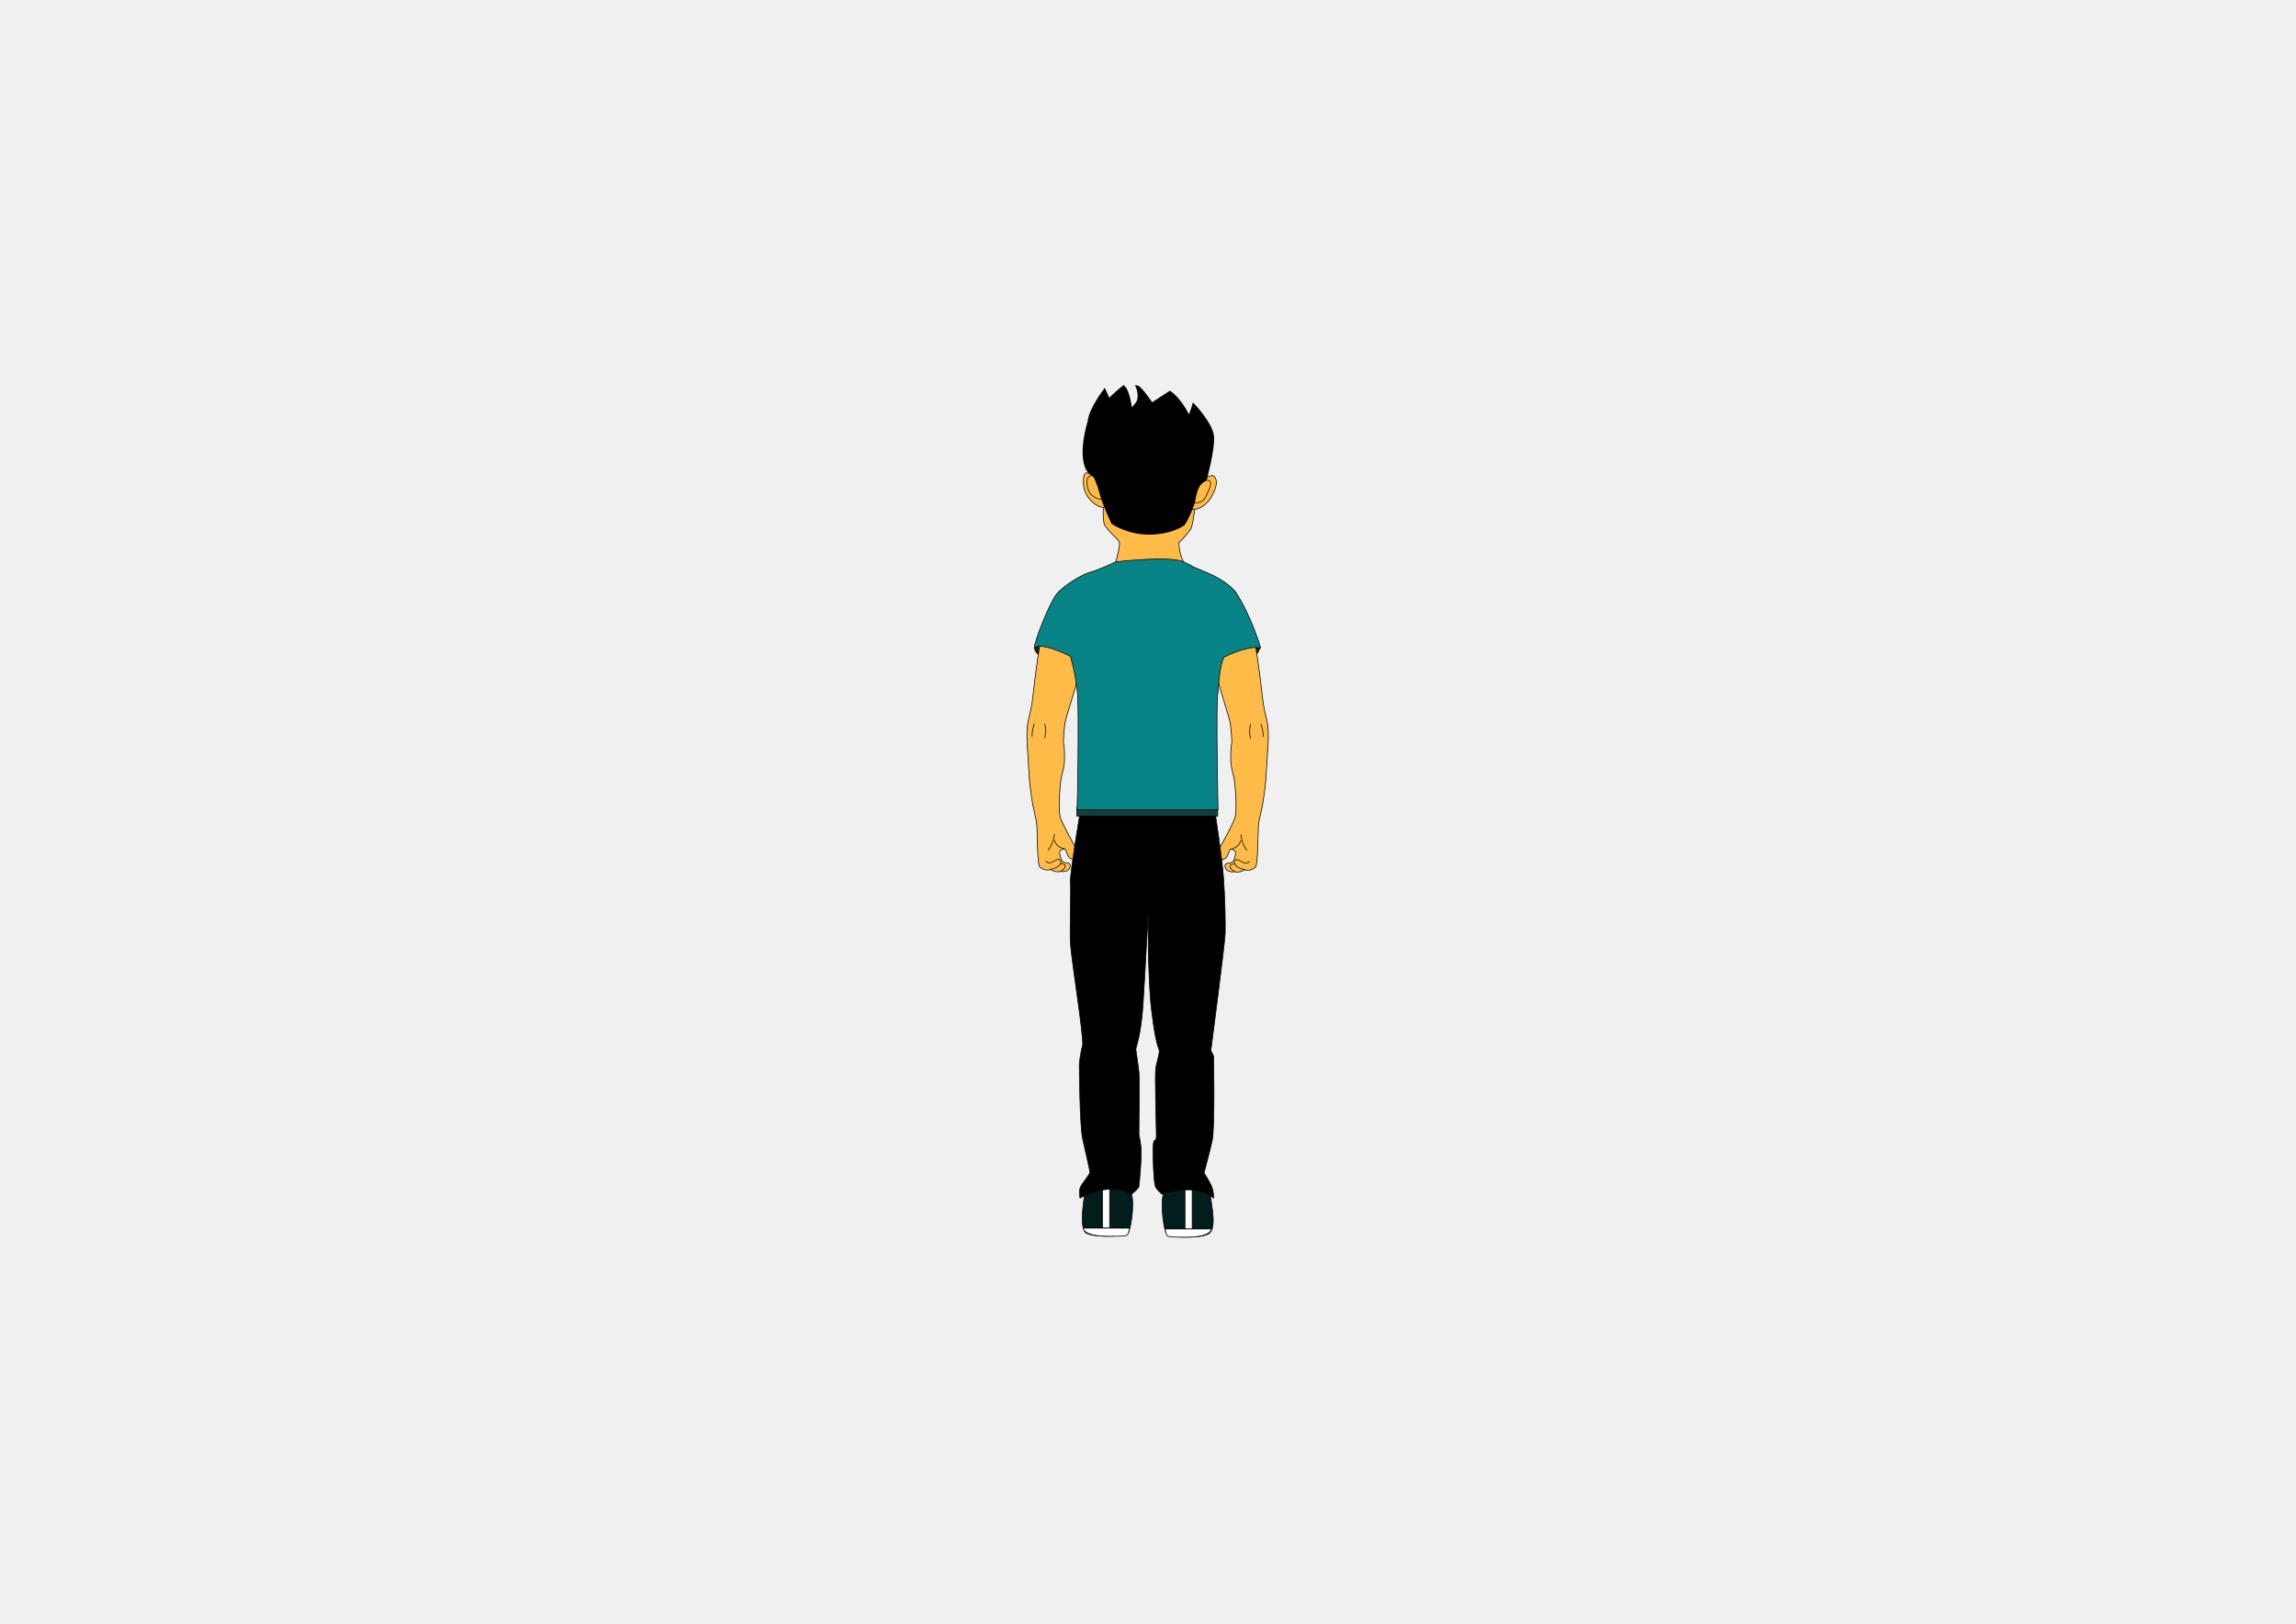
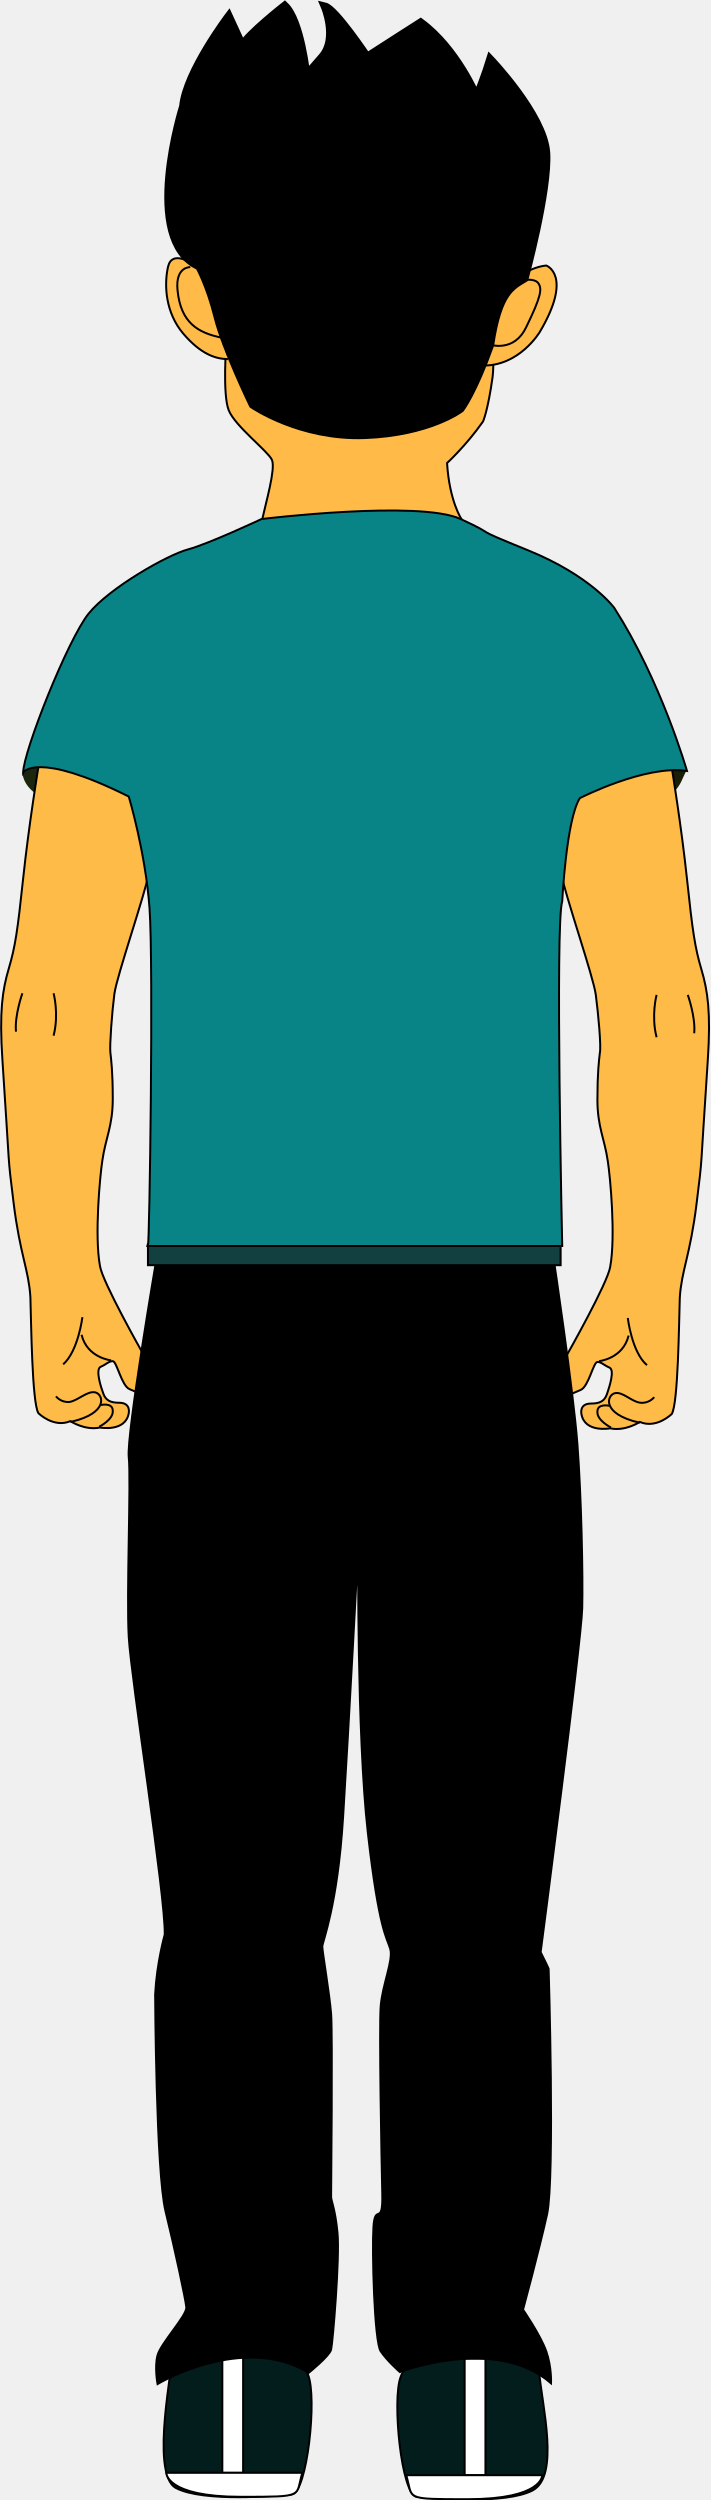
- <svg xmlns="http://www.w3.org/2000/svg" version="1.1" id="图层_1" x="0px" y="0px" width="841.89px" height="595.28px" viewBox="0 0 841.89 595.28" enable-background="new 0 0 841.89 595.28" xml:space="preserve">
+ <svg xmlns="http://www.w3.org/2000/svg" version="1.1" id="图层_1" x="0px" y="0px" viewBox="477.4 164.8 88.8 312.6" enable-background="new 477.4 164.8 88.8 312.6" xml:space="preserve">
  <g>
-     <path fill="#FFBA48" stroke="#000000" stroke-width="0.25" stroke-miterlimit="10" d="M404.669,183.963   c0,0-0.521,6.403,0.343,8.403s4.863,5.125,5.363,6.25s-0.75,5.5-1.25,7.375s24.875,2,24.875,0c0,0-1.5-2.25-1.75-7   c0,0,2.395-2.184,4.465-5.184c0,0,0.59-1.331,1.16-5.566c0.22-1.629,0-4.875,0-4.875" />
-     <path fill="#FFBA48" stroke="#000000" stroke-width="0.25" stroke-miterlimit="10" d="M401.333,174.491   c-0.771-0.438-3.413-2.334-3.873,0s-0.334,5.667,1.937,8.334s4.127,3.19,5.615,3.241" />
-     <path fill="#FFBA48" stroke="#000000" stroke-width="0.25" stroke-miterlimit="10" d="M442.19,175.105c0,0,1.274-0.717,2.503-0.756   c0,0,3.424,1.214-0.758,8.267c0,0-2.631,4.434-7.269,4.193" />
-     <polyline fill="#FFBA48" points="442.19,175.105 436.667,175.105 437.972,186.062  " />
-     <path fill="none" stroke="#000000" stroke-width="0.25" stroke-miterlimit="10" d="M400.182,174.446c0,0-1.893-0.149-1.605,2.862   c0.396,4.148,2.553,5.262,5.392,5.867" />
-     <path fill="none" stroke="#000000" stroke-width="0.25" stroke-miterlimit="10" d="M437.667,184.157c0,0,2.981,0.997,4.523-2.166   c1.889-3.875,1.977-4.833,1.503-5.5c-0.498-0.701-2.431-0.5-4.692,0.333" />
-     <path stroke="#000000" stroke-miterlimit="10" d="M407.957,191.687c0,0,5.918,4.053,14.043,3.804s12-3.333,12-3.333   s1.574-2.073,3.667-8c1-6.667,2.666-7.333,4.333-8.333c0,0,3.001-11,2.667-15.667s-7-11.667-7-11.667S437,150.824,436,153.157   c0,0-2.55-6.005-7-9.333c0,0-4.667,3-6.667,4.333c0,0-4-6-5.333-6.333c0,0,1.667,4-0.333,6.333s-2,2.333-2,2.333l0,0   c0,0-0.665-6.791-2.667-8.667c0,0-4.666,3.667-5.333,5L405,143.157c0,0-5.333,7-5.667,11.333c0,0-5.334,16.667,2,20   c0,0,1.334,2.333,2.334,6.333S407.957,191.687,407.957,191.687z" />
-     <path fill="#1B260E" d="M379.25,237.616c0,0-0.125,1.563,1.938,2.875c0,0,0.026-3.356,0-3.529   C381,235.741,379.25,237.616,379.25,237.616z" />
-     <path fill="#1A1D08" d="M462.25,237.491c-0.625,1.188-0.563,1.625-1.5,2.563c0,0-0.502-1.661-0.313-2.674L462.25,237.491z" />
-     <path fill="#FFBB48" stroke="#000000" stroke-width="0.25" stroke-miterlimit="10" d="M381.188,236.962   c0,0-1.188,7.349-1.938,13.939s-1,8.59-1.75,11.34s-1.19,5.363-0.804,11.356c0.963,14.904,0.595,11.394,1.449,17.894   s1.944,8.351,2.078,11.75c0.121,3.083,0.175,13.25,0.976,14.5c0,0,1.884,1.868,3.968,1c0,0,1.834,1.25,3.667,0.75   c0,0,3.166,0.563,3.579-1.833c0,0,0.337-1.292-1.246-1.334c-1.054-0.027-1.667-0.334-2-1.166c-0.333-0.834-1-3-0.333-3.334   c0.667-0.333,1-0.666,1.5-0.666s1.126,3.114,2.079,3.5c0.953,0.385,2.003,1,2.462,0.666c0.459-0.333-0.793-5.129-0.793-5.129   s-5.063-8.97-5.415-10.954c-0.667-3.753,0.04-11.264,0.334-13.249c0.415-2.806,1.289-4.31,1.333-7.729   c0.044-3.444-0.166-4.937-0.333-5.771s0.167-5,0.5-7.333s3.785-12.333,4.476-15.833S394.208,230.597,381.188,236.962z" />
-     <path fill="none" stroke="#000000" stroke-width="0.25" stroke-miterlimit="10" d="M379.25,265.326c0,0-1,2.833-0.75,4.75" />
-     <path fill="none" stroke="#000000" stroke-width="0.25" stroke-miterlimit="10" d="M383.083,265.326c0,0,0.666,2.583,0,5.333" />
-     <path fill="none" stroke="#000000" stroke-width="0.25" stroke-miterlimit="10" d="M383.417,315.657c0,0,0.582,0.833,1.666,0.667   c1.084-0.167,2.167-1.417,3.167-1.25c1,0.166,1.75,2.584-3.083,3.667" />
-     <path fill="none" stroke="#000000" stroke-width="0.25" stroke-miterlimit="10" d="M388.936,316.774c0,0,1.563-0.368,1.647,0.716   c0.084,1.083-1.749,2.001-1.749,2.001" />
-     <path fill="none" stroke="#000000" stroke-width="0.25" stroke-miterlimit="10" d="M386.667,305.74c0,0-0.5,4.25-2.417,5.916" />
-     <path fill="none" stroke="#000000" stroke-width="0.25" stroke-miterlimit="10" d="M390.334,311.158c0,0-3-0.252-3.667-3.168" />
-     <path fill="#FFBB48" stroke="#000000" stroke-width="0.25" stroke-miterlimit="10" d="M460.429,237.067   c0,0,1.188,7.349,1.938,13.939s1,8.59,1.75,11.34s1.19,5.363,0.804,11.356c-0.963,14.904-0.595,11.394-1.449,17.894   s-1.944,8.351-2.078,11.75c-0.121,3.084-0.175,13.25-0.976,14.5c0,0-1.884,1.869-3.968,1c0,0-1.834,1.25-3.667,0.75   c0,0-3.166,0.563-3.579-1.833c0,0-0.337-1.292,1.246-1.333c1.054-0.027,1.667-0.334,2-1.167s1-2.999,0.333-3.333   s-1-0.667-1.5-0.667s-1.126,3.114-2.079,3.5s-2.003,1.001-2.462,0.667s0.793-5.129,0.793-5.129s5.063-8.971,5.415-10.955   c0.667-3.753-0.04-11.263-0.334-13.249c-0.415-2.806-1.289-4.31-1.333-7.729c-0.044-3.444,0.166-4.937,0.333-5.771   s-0.167-5-0.5-7.333s-3.785-12.333-4.476-15.833S447.408,230.702,460.429,237.067z" />
-     <path fill="none" stroke="#000000" stroke-width="0.25" stroke-miterlimit="10" d="M462.366,265.431c0,0,1,2.833,0.75,4.75" />
-     <path fill="none" stroke="#000000" stroke-width="0.25" stroke-miterlimit="10" d="M458.533,265.431c0,0-0.666,2.583,0,5.333" />
-     <path fill="none" stroke="#000000" stroke-width="0.25" stroke-miterlimit="10" d="M458.199,315.762c0,0-0.582,0.834-1.666,0.667   s-2.167-1.417-3.167-1.25s-1.75,2.584,3.083,3.667" />
-     <path fill="none" stroke="#000000" stroke-width="0.25" stroke-miterlimit="10" d="M452.681,316.879c0,0-1.563-0.367-1.647,0.716   s1.749,2.001,1.749,2.001" />
-     <path fill="none" stroke="#000000" stroke-width="0.25" stroke-miterlimit="10" d="M454.949,305.845c0,0,0.5,4.251,2.417,5.917" />
-     <path fill="none" stroke="#000000" stroke-width="0.25" stroke-miterlimit="10" d="M451.282,311.263c0,0,3-0.251,3.667-3.168" />
-     <path fill="#031C1C" stroke="#000000" stroke-width="0.25" stroke-miterlimit="10" d="M397.625,437.241   c0.75-1.75-2.625,13.125,0.75,14.875s12.625,1,14.5,0.75s3.236-12.222,2-15C411.667,430.658,397.625,437.241,397.625,437.241z" />
-     <rect x="404.25" y="435.689" fill="#FFFFFF" stroke="#000000" stroke-width="0.25" stroke-miterlimit="10" width="2.625" height="14.552" />
-     <path fill="#FFFFFF" stroke="#000000" stroke-width="0.25" stroke-miterlimit="10" d="M406.483,453.241c8.221,0,6.803,0,7.71-3   h-16.999C397.194,450.241,397.063,453.241,406.483,453.241z" />
-     <path fill="#031C1C" stroke="#000000" stroke-width="0.25" stroke-miterlimit="10" d="M443.762,437.571   c0.431,4.379,2.625,13.125-0.75,14.875s-12.625,1-14.5,0.75s-3.052-12.146-2-15C429.167,430.992,443.762,437.571,443.762,437.571z" />
-     <rect x="434.512" y="436.02" fill="#FFFFFF" stroke="#000000" stroke-width="0.25" stroke-miterlimit="10" width="2.625" height="14.552" />
-     <path fill="#FFFFFF" stroke="#000000" stroke-width="0.25" stroke-miterlimit="10" d="M434.903,453.571c-8.221,0-6.803,0-7.71-3   h16.999C444.192,450.571,444.324,453.571,434.903,453.571z" />
-     <path stroke="#000000" stroke-width="0.25" stroke-miterlimit="10" d="M396,298.241c0,0-3.75,22.25-3.5,25s-0.273,17.25-0.012,22.5   s4.639,32.375,4.512,37.25c0,0-1,3.5-1.25,7.5c0,0,0.131,22.25,1.253,27.125s2.497,11,2.622,12s-3.213,4.5-3.606,6   s0.002,3.625,0.002,3.625s10.729-6.375,18.854-1.375c0,0,2.625-2.125,2.75-2.875s1.125-11.5,0.75-14.625s-0.75-4-0.75-4.5   s0.25-20.375,0-22.875s-1.125-7.75-1.125-8.375s1.875-5,2.625-16.25s1.875-33.75,1.875-33.75s-0.25,23.5,1.25,35.75   s2.375,13.125,2.75,14.5s-1,4.5-1.25,7.25s0.125,19.25,0.25,23.375s-0.875,1.125-1.125,4.125s0.125,14.375,0.875,15.625   s2.375,2.625,2.375,2.625s12-4.625,18.875,1.375c0,0,0.125-2-0.625-4s-2.875-5.25-2.875-5.25s2-7.375,3-11.875   s0.508-30.875,0.508-30.875s0.117,0.125-1.008-2.125c0,0,5.125-38.875,5.25-43s-0.125-13.75-0.625-20.5s-3-23.375-3-23.375H396z" />
-     <rect x="394.875" y="296.866" fill="#123F3F" stroke="#000000" stroke-width="0.25" stroke-miterlimit="10" width="51.625" height="2.375" />
-     <path fill="#088487" stroke="#000000" stroke-width="0.25" stroke-miterlimit="10" d="M409.125,205.991c0,0-6.625,3.125-9.25,3.75   s-9.75,4.75-12.375,8s-8.25,17.313-8.25,19.875c0,0,1.625-2.75,13.25,3c0,0,2.125,7,2.625,14s0,41.875-0.25,42.25h51.75   c0,0-0.875-40.375,0-43.125c0,0,0.5-10.25,2.25-12.875c0,0,8.25-4.25,13.375-3.375c0,0-3.25-11.25-9.125-20.375   c0,0-2.875-4-10.75-7.25s-3.25-1.5-8.375-3.875S409.125,205.991,409.125,205.991z" />
+     <path fill="#FFBA48" stroke="#000000" stroke-width="0.25" stroke-miterlimit="10" d="M505.7,207.7c0,0-0.5,6.4,0.3,8.4   s4.9,5.1,5.4,6.2s-0.8,5.5-1.2,7.4s24.9,2,24.9,0c0,0-1.5-2.2-1.8-7c0,0,2.4-2.2,4.5-5.2c0,0,0.6-1.3,1.2-5.6c0.2-1.6,0-4.9,0-4.9" />
+     <path fill="#FFBA48" stroke="#000000" stroke-width="0.25" stroke-miterlimit="10" d="M502.3,198.2c-0.8-0.4-3.4-2.3-3.9,0   s-0.3,5.7,1.9,8.3s4.1,3.2,5.6,3.2" />
+     <path fill="#FFBA48" stroke="#000000" stroke-width="0.25" stroke-miterlimit="10" d="M543.2,198.8c0,0,1.3-0.7,2.5-0.8   c0,0,3.4,1.2-0.8,8.3c0,0-2.6,4.4-7.3,4.2" />
+     <polyline fill="#FFBA48" points="543.2,198.8 537.7,198.8 539,209.8  " />
+     <path fill="none" stroke="#000000" stroke-width="0.25" stroke-miterlimit="10" d="M501.2,198.2c0,0-1.9-0.1-1.6,2.9   c0.4,4.1,2.6,5.3,5.4,5.9" />
+     <path fill="none" stroke="#000000" stroke-width="0.25" stroke-miterlimit="10" d="M538.7,207.9c0,0,3,1,4.5-2.2   c1.9-3.9,2-4.8,1.5-5.5c-0.5-0.7-2.4-0.5-4.7,0.3" />
+     <path stroke="#000000" stroke-miterlimit="10" d="M509,215.4c0,0,5.9,4.1,14,3.8s12-3.3,12-3.3s1.6-2.1,3.7-8   c1-6.7,2.7-7.3,4.3-8.3c0,0,3-11,2.7-15.7c-0.3-4.7-7-11.7-7-11.7s-0.7,2.3-1.7,4.7c0,0-2.5-6-7-9.3c0,0-4.7,3-6.7,4.3   c0,0-4-6-5.3-6.3c0,0,1.7,4-0.3,6.3s-2,2.3-2,2.3l0,0c0,0-0.7-6.8-2.7-8.7c0,0-4.7,3.7-5.3,5l-1.7-3.7c0,0-5.3,7-5.7,11.3   c0,0-5.3,16.7,2,20c0,0,1.3,2.3,2.3,6.3S509,215.4,509,215.4z" />
+     <path fill="#1B260E" d="M480.2,261.3c0,0-0.1,1.6,1.9,2.9c0,0,0-3.4,0-3.5C482,259.5,480.2,261.3,480.2,261.3z" />
+     <path fill="#1A1D08" d="M563.2,261.2c-0.6,1.2-0.6,1.6-1.5,2.6c0,0-0.5-1.7-0.3-2.7L563.2,261.2z" />
+     <path fill="#FFBB48" stroke="#000000" stroke-width="0.25" stroke-miterlimit="10" d="M482.2,260.7c0,0-1.2,7.3-1.9,13.9   s-1,8.6-1.8,11.3s-1.2,5.4-0.8,11.4c1,14.9,0.6,11.4,1.4,17.9s1.9,8.4,2.1,11.8c0.1,3.1,0.2,13.2,1,14.5c0,0,1.9,1.9,4,1   c0,0,1.8,1.2,3.7,0.8c0,0,3.2,0.6,3.6-1.8c0,0,0.3-1.3-1.2-1.3c-1.1,0-1.7-0.3-2-1.2c-0.3-0.8-1-3-0.3-3.3c0.7-0.3,1-0.7,1.5-0.7   s1.1,3.1,2.1,3.5c1,0.4,2,1,2.5,0.7c0.5-0.3-0.8-5.1-0.8-5.1s-5.1-9-5.4-11c-0.7-3.8,0-11.3,0.3-13.2c0.4-2.8,1.3-4.3,1.3-7.7   c0-3.4-0.2-4.9-0.3-5.8s0.2-5,0.5-7.3s3.8-12.3,4.5-15.8S495.2,254.3,482.2,260.7z" />
+     <path fill="none" stroke="#000000" stroke-width="0.25" stroke-miterlimit="10" d="M480.2,289c0,0-1,2.8-0.8,4.8" />
+     <path fill="none" stroke="#000000" stroke-width="0.25" stroke-miterlimit="10" d="M484.1,289c0,0,0.7,2.6,0,5.3" />
+     <path fill="none" stroke="#000000" stroke-width="0.25" stroke-miterlimit="10" d="M484.4,339.4c0,0,0.6,0.8,1.7,0.7   c1.1-0.2,2.2-1.4,3.2-1.2c1,0.2,1.8,2.6-3.1,3.7" />
+     <path fill="none" stroke="#000000" stroke-width="0.25" stroke-miterlimit="10" d="M489.9,340.5c0,0,1.6-0.4,1.6,0.7   c0.1,1.1-1.7,2-1.7,2" />
+     <path fill="none" stroke="#000000" stroke-width="0.25" stroke-miterlimit="10" d="M487.7,329.5c0,0-0.5,4.2-2.4,5.9" />
+     <path fill="none" stroke="#000000" stroke-width="0.25" stroke-miterlimit="10" d="M491.3,334.9c0,0-3-0.3-3.7-3.2" />
+     <path fill="#FFBB48" stroke="#000000" stroke-width="0.25" stroke-miterlimit="10" d="M561.4,260.8c0,0,1.2,7.3,1.9,13.9   s1,8.6,1.8,11.3s1.2,5.4,0.8,11.4c-1,14.9-0.6,11.4-1.4,17.9s-1.9,8.4-2.1,11.8c-0.1,3.1-0.2,13.2-1,14.5c0,0-1.9,1.9-4,1   c0,0-1.8,1.2-3.7,0.8c0,0-3.2,0.6-3.6-1.8c0,0-0.3-1.3,1.2-1.3c1.1,0,1.7-0.3,2-1.2s1-3,0.3-3.3s-1-0.7-1.5-0.7s-1.1,3.1-2.1,3.5   s-2,1-2.5,0.7c-0.5-0.3,0.8-5.1,0.8-5.1s5.1-9,5.4-11c0.7-3.8,0-11.3-0.3-13.2c-0.4-2.8-1.3-4.3-1.3-7.7c0-3.4,0.2-4.9,0.3-5.8   c0.2-0.8-0.2-5-0.5-7.3s-3.8-12.3-4.5-15.8C546.9,269.7,548.4,254.4,561.4,260.8z" />
+     <path fill="none" stroke="#000000" stroke-width="0.25" stroke-miterlimit="10" d="M563.4,289.2c0,0,1,2.8,0.8,4.8" />
+     <path fill="none" stroke="#000000" stroke-width="0.25" stroke-miterlimit="10" d="M559.5,289.2c0,0-0.7,2.6,0,5.3" />
+     <path fill="none" stroke="#000000" stroke-width="0.25" stroke-miterlimit="10" d="M559.2,339.5c0,0-0.6,0.8-1.7,0.7   s-2.2-1.4-3.2-1.2s-1.8,2.6,3.1,3.7" />
+     <path fill="none" stroke="#000000" stroke-width="0.25" stroke-miterlimit="10" d="M553.7,340.6c0,0-1.6-0.4-1.6,0.7   c-0.1,1.1,1.7,2,1.7,2" />
+     <path fill="none" stroke="#000000" stroke-width="0.25" stroke-miterlimit="10" d="M555.9,329.6c0,0,0.5,4.3,2.4,5.9" />
+     <path fill="none" stroke="#000000" stroke-width="0.25" stroke-miterlimit="10" d="M552.3,335c0,0,3-0.3,3.7-3.2" />
+     <path fill="#031C1C" stroke="#000000" stroke-width="0.25" stroke-miterlimit="10" d="M498.6,461c0.8-1.8-2.6,13.1,0.8,14.9   s12.6,1,14.5,0.8s3.2-12.2,2-15C512.7,454.4,498.6,461,498.6,461z" />
+     <rect x="505.2" y="459.4" fill="#FFFFFF" stroke="#000000" stroke-width="0.25" stroke-miterlimit="10" width="2.6" height="14.6" />
+     <path fill="#FFFFFF" stroke="#000000" stroke-width="0.25" stroke-miterlimit="10" d="M507.5,477c8.2,0,6.8,0,7.7-3h-17   C498.2,474,498.1,477,507.5,477z" />
+     <path fill="#031C1C" stroke="#000000" stroke-width="0.25" stroke-miterlimit="10" d="M544.8,461.3c0.4,4.4,2.6,13.1-0.8,14.9   s-12.6,1-14.5,0.8s-3.1-12.1-2-15C530.2,454.7,544.8,461.3,544.8,461.3z" />
+     <rect x="535.5" y="459.7" fill="#FFFFFF" stroke="#000000" stroke-width="0.25" stroke-miterlimit="10" width="2.6" height="14.6" />
+     <path fill="#FFFFFF" stroke="#000000" stroke-width="0.25" stroke-miterlimit="10" d="M535.9,477.3c-8.2,0-6.8,0-7.7-3h17   C545.2,474.3,545.3,477.3,535.9,477.3z" />
+     <path stroke="#000000" stroke-width="0.25" stroke-miterlimit="10" d="M497,322c0,0-3.8,22.2-3.5,25s-0.3,17.2,0,22.5   s4.6,32.4,4.5,37.2c0,0-1,3.5-1.2,7.5c0,0,0.1,22.2,1.3,27.1s2.5,11,2.6,12s-3.2,4.5-3.6,6s0,3.6,0,3.6s10.7-6.4,18.9-1.4   c0,0,2.6-2.1,2.8-2.9s1.1-11.5,0.8-14.6s-0.8-4-0.8-4.5s0.2-20.4,0-22.9s-1.1-7.8-1.1-8.4s1.9-5,2.6-16.2s1.9-33.8,1.9-33.8   s-0.2,23.5,1.2,35.8s2.4,13.1,2.8,14.5s-1,4.5-1.2,7.2s0.1,19.2,0.2,23.4s-0.9,1.1-1.1,4.1s0.1,14.4,0.9,15.6s2.4,2.6,2.4,2.6   s12-4.6,18.9,1.4c0,0,0.1-2-0.6-4s-2.9-5.2-2.9-5.2s2-7.4,3-11.9S546,411,546,411s0.1,0.1-1-2.1c0,0,5.1-38.9,5.2-43   s-0.1-13.8-0.6-20.5s-3-23.4-3-23.4H497z" />
+     <rect x="495.9" y="320.6" fill="#123F3F" stroke="#000000" stroke-width="0.25" stroke-miterlimit="10" width="51.6" height="2.4" />
+     <path fill="#088487" stroke="#000000" stroke-width="0.25" stroke-miterlimit="10" d="M510.1,229.7c0,0-6.6,3.1-9.2,3.8   s-9.8,4.8-12.4,8s-8.2,17.3-8.2,19.9c0,0,1.6-2.8,13.2,3c0,0,2.1,7,2.6,14s0,41.9-0.2,42.2h51.8c0,0-0.9-40.4,0-43.1   c0,0,0.5-10.2,2.2-12.9c0,0,8.2-4.2,13.4-3.4c0,0-3.2-11.2-9.1-20.4c0,0-2.9-4-10.8-7.2s-3.2-1.5-8.4-3.9S510.1,229.7,510.1,229.7z   " />
  </g>
</svg>
